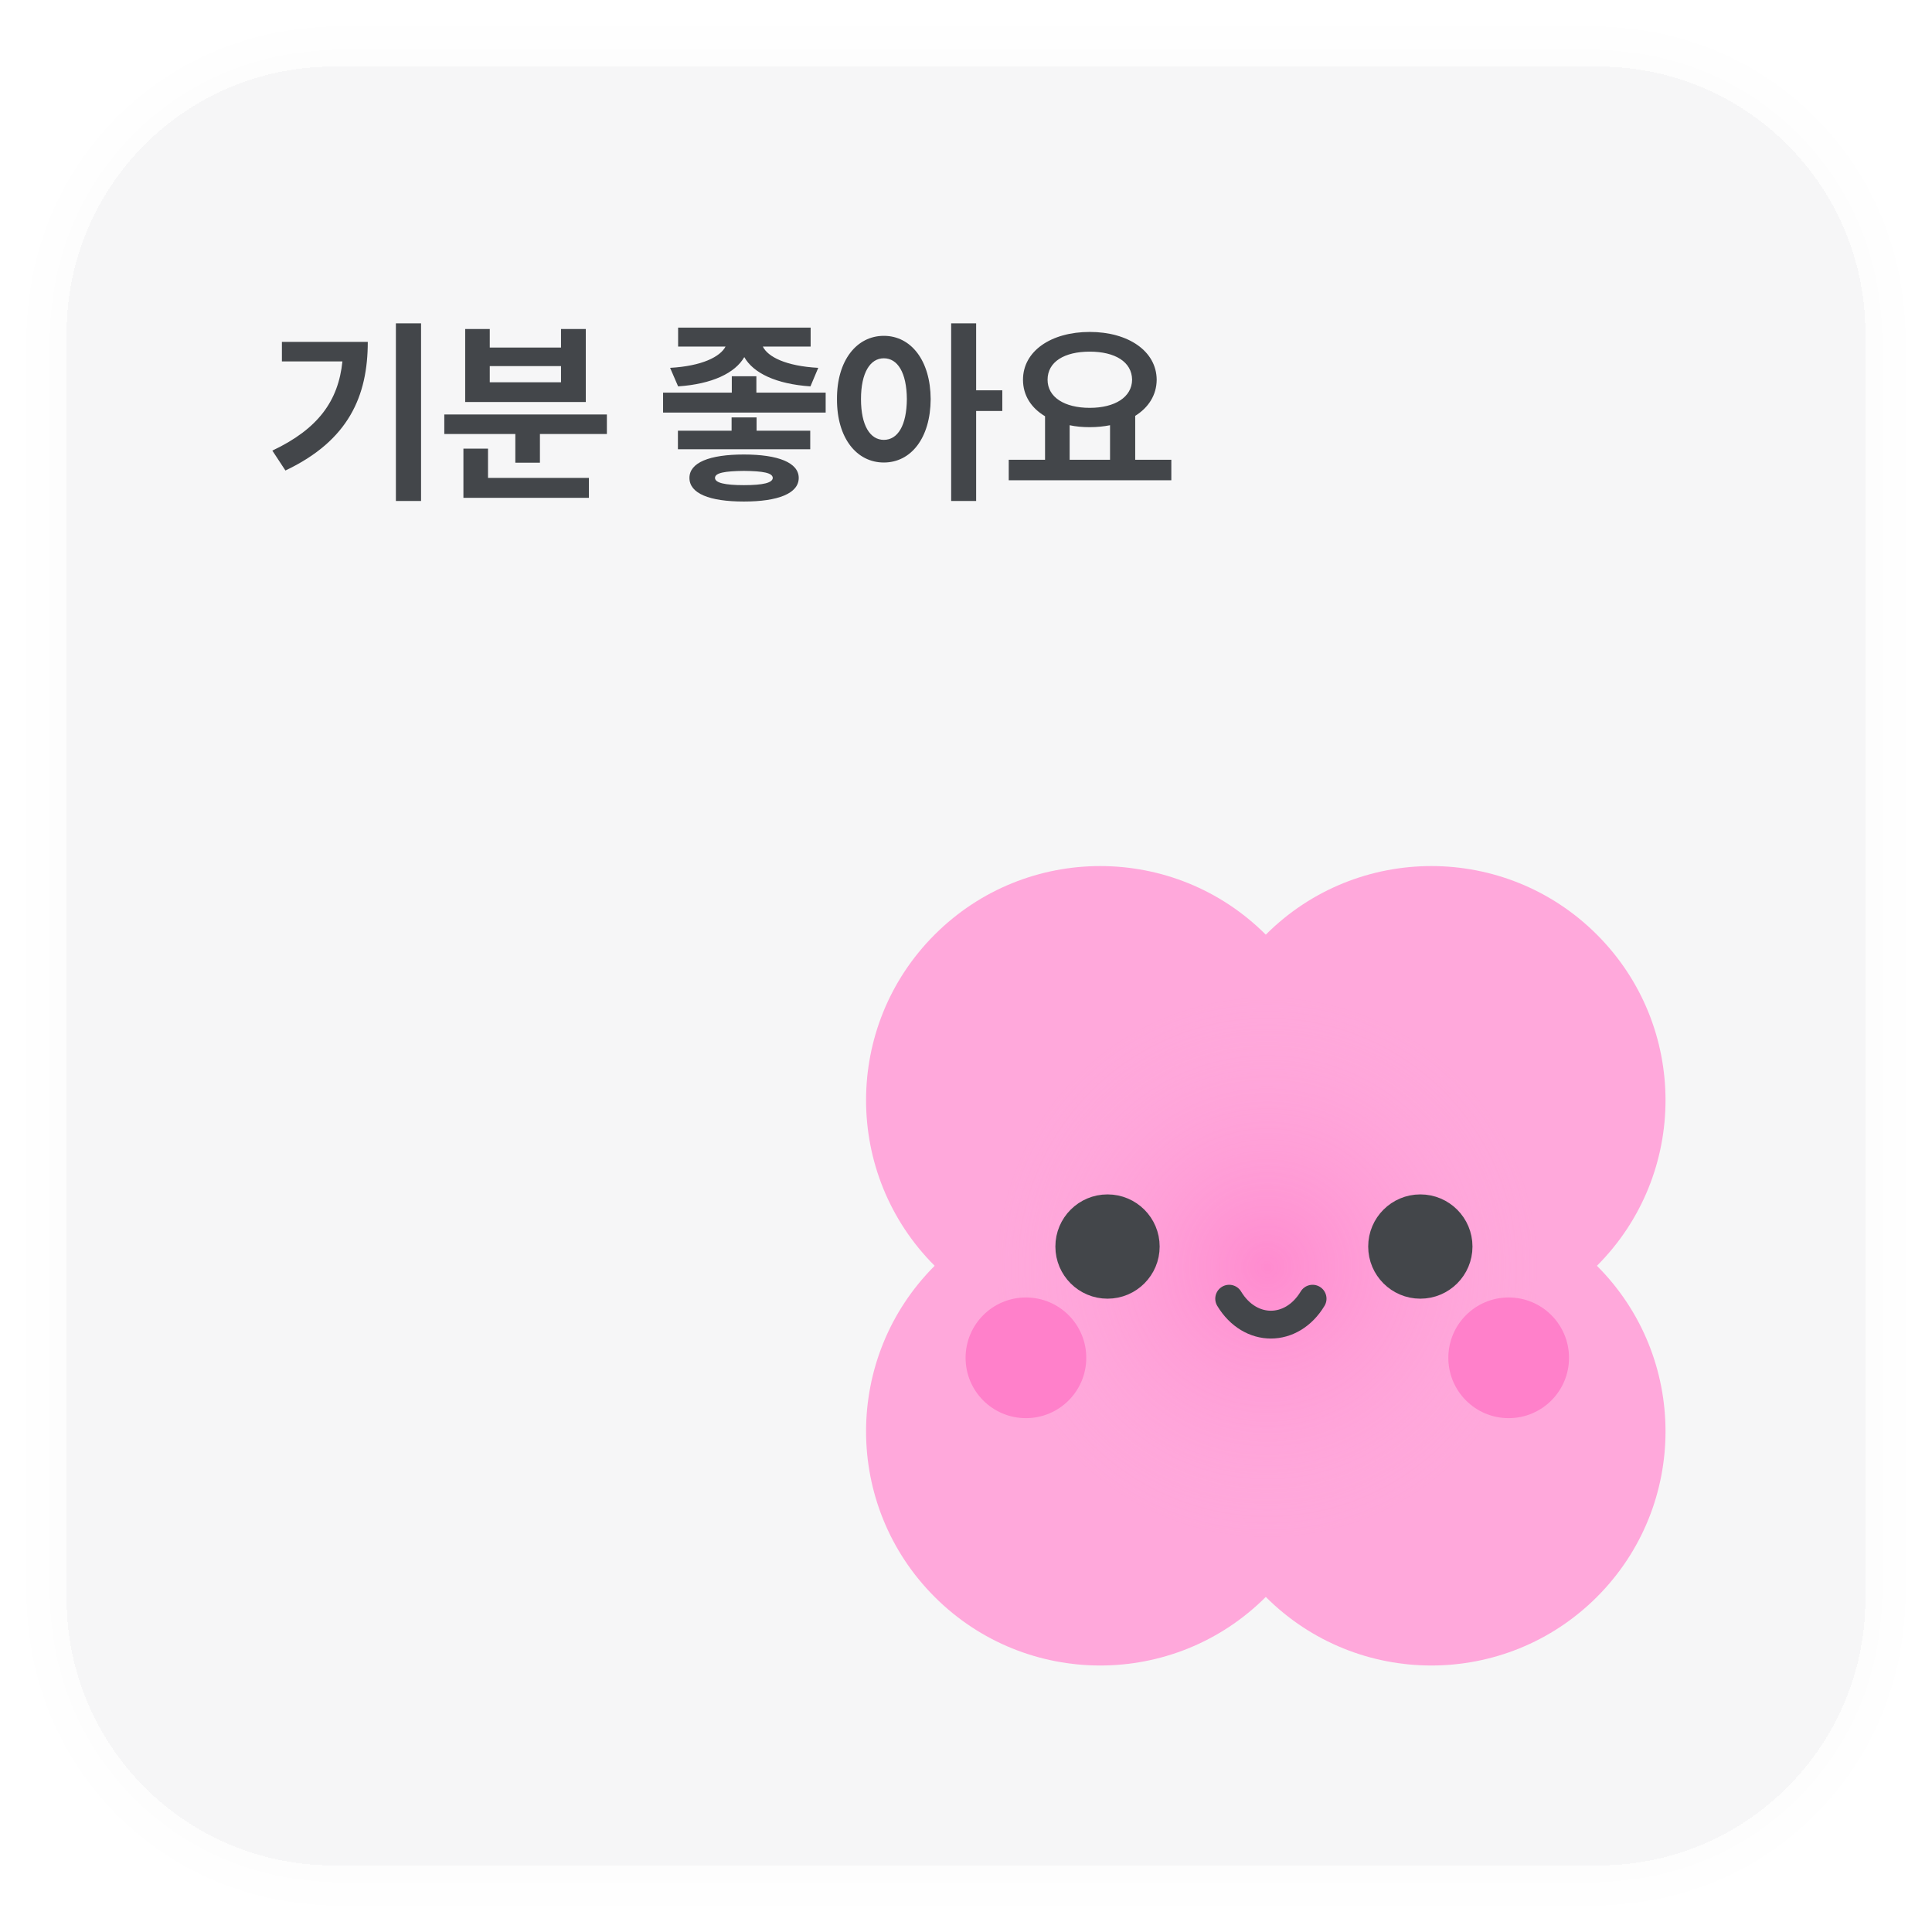
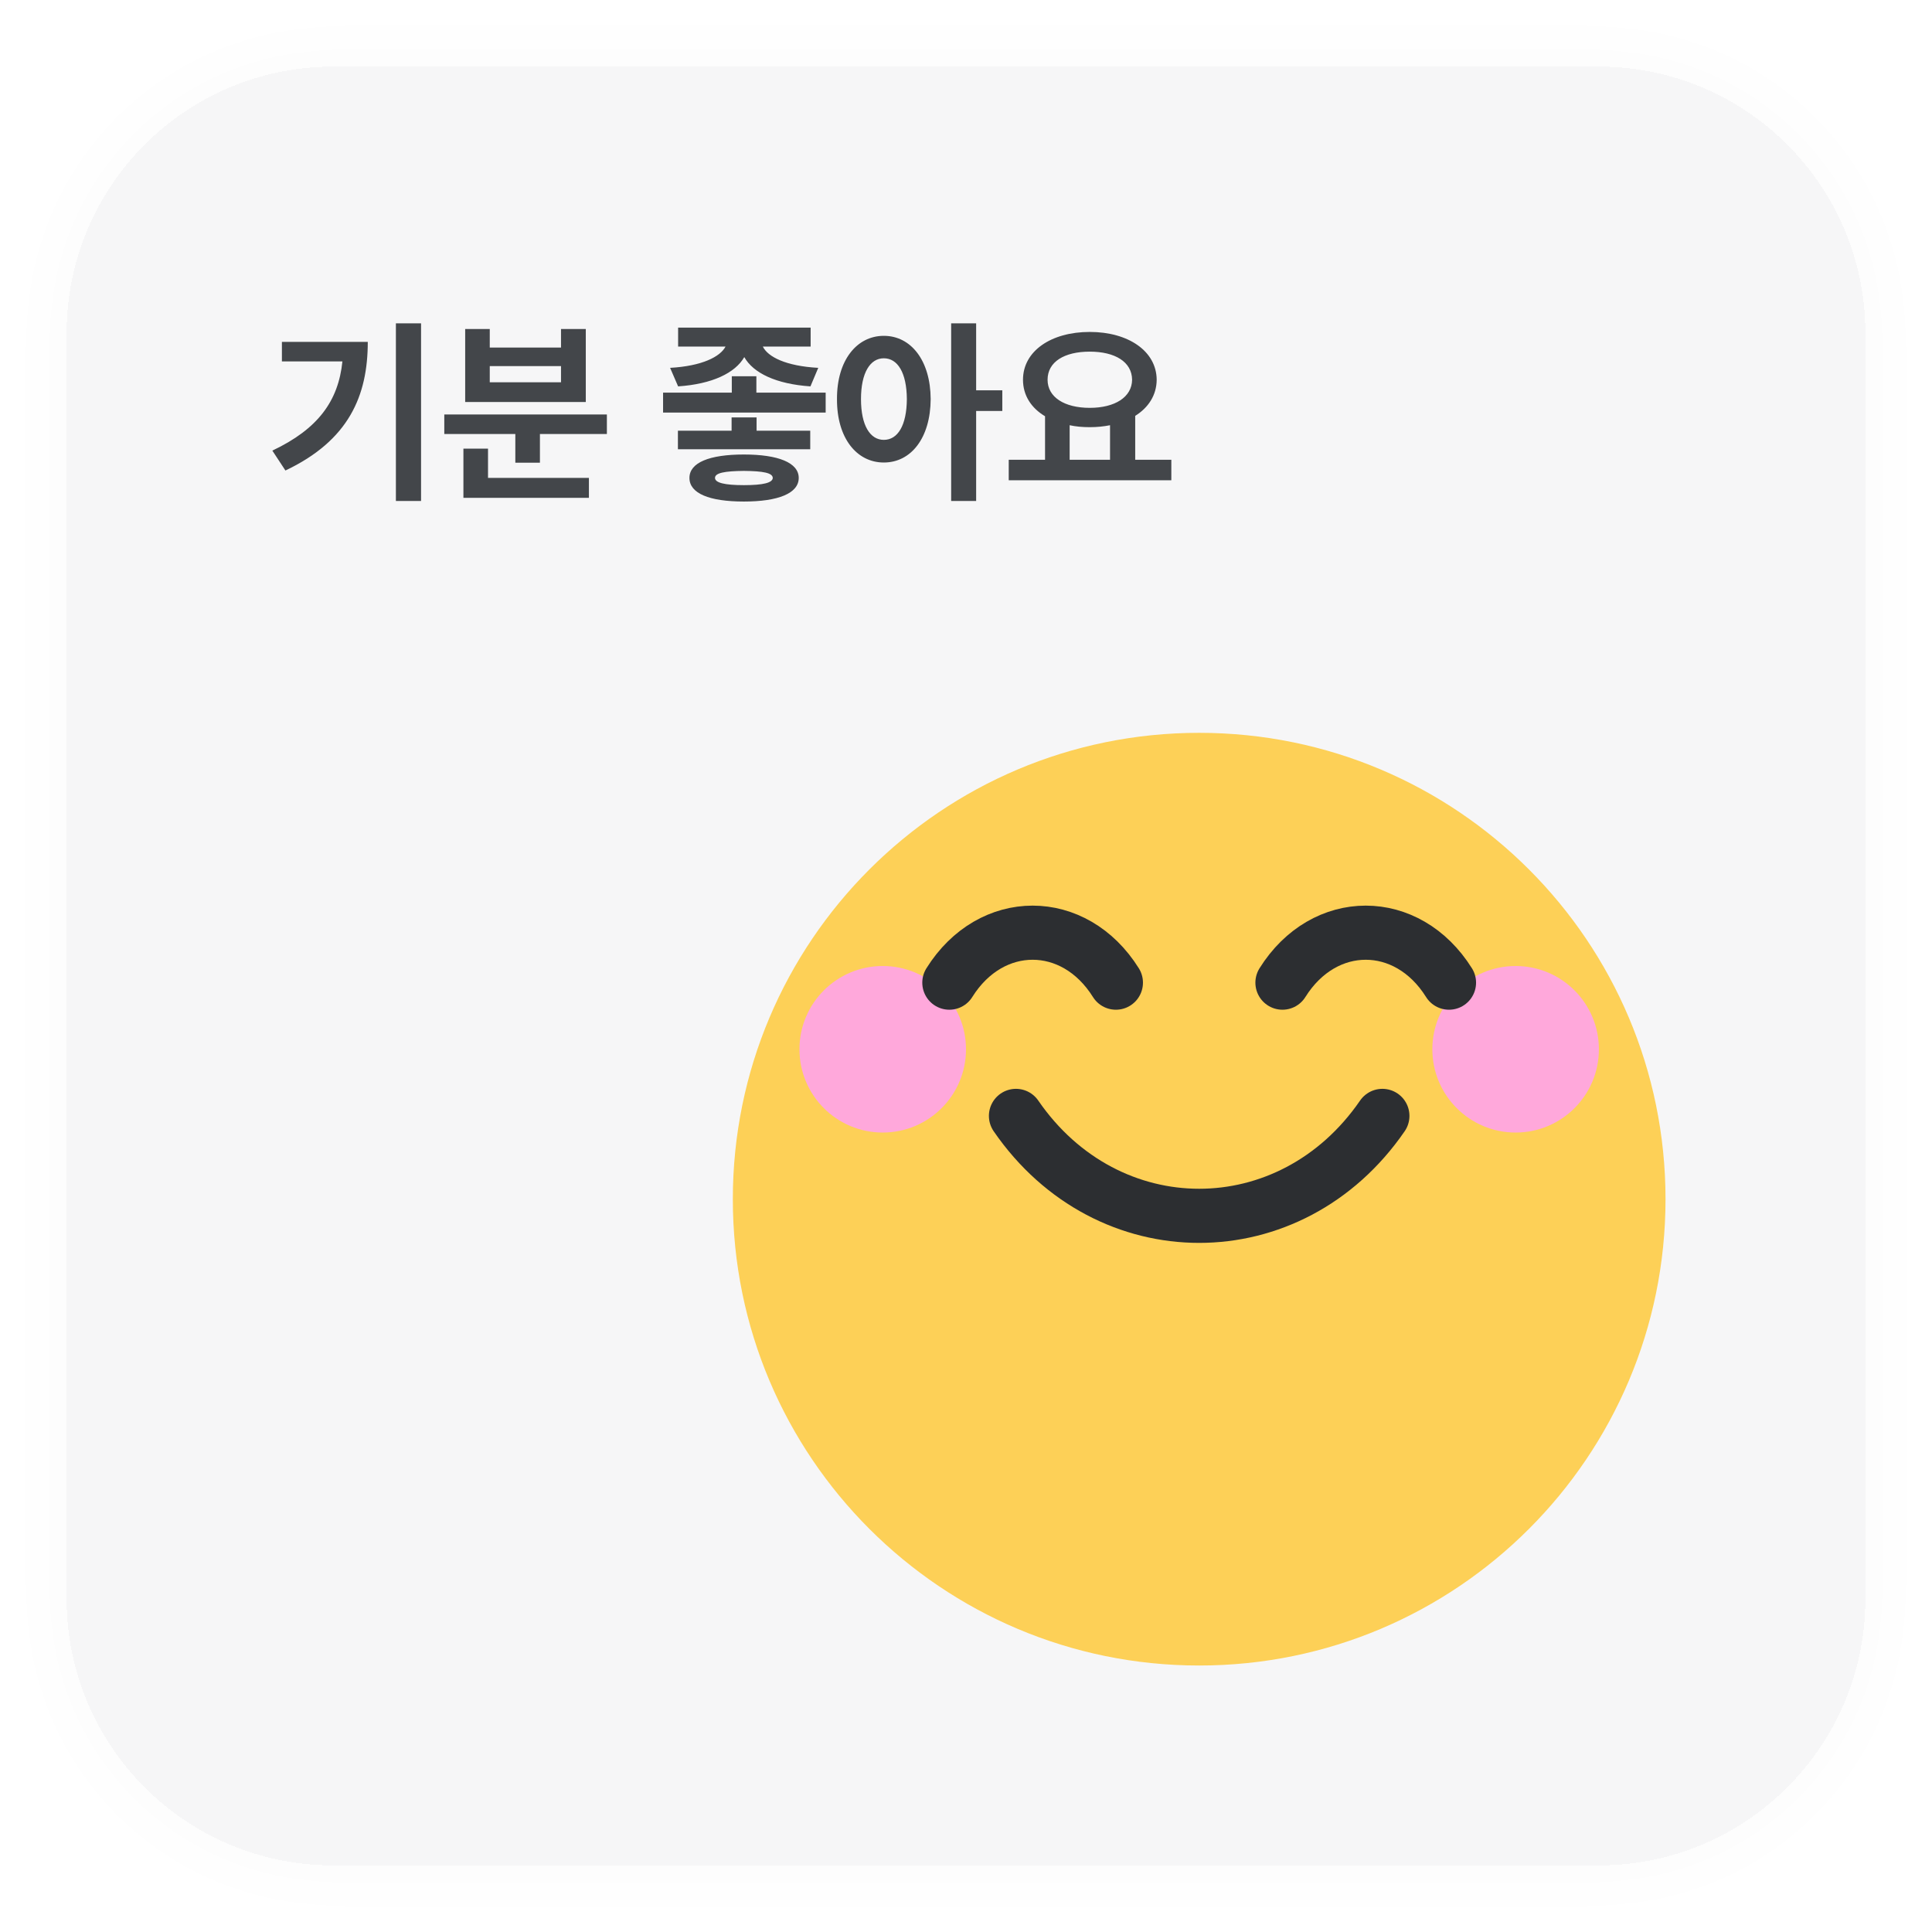
<svg xmlns="http://www.w3.org/2000/svg" width="116" height="116" viewBox="0 0 116 116" fill="none">
-   <g filter="url(#filter0_d_788_2990)">
+   <g filter="url(#filter0_d_1671_5034)">
    <rect x="4" y="4" width="108" height="108" rx="16" fill="#F6F6F7" shape-rendering="crispEdges" />
    <path d="M25.281 19.414V30.078H23.77V19.414H25.281ZM22.082 20.527C22.082 23.762 20.945 26.445 17.137 28.25L16.352 27.055C19.105 25.754 20.318 24.066 20.559 21.699H16.926V20.527H22.082ZM36.438 24.887V26.059H32.418V27.781H30.941V26.059H26.676V24.887H36.438ZM35.359 28.695V29.891H27.824V26.938H29.301V28.695H35.359ZM29.406 19.754V20.867H33.684V19.754H35.172V24.137H27.93V19.754H29.406ZM29.406 22.953H33.684V21.98H29.406V22.953ZM45.414 22.59V23.574H49.574V24.77H39.812V23.574H43.938V22.59H45.414ZM48.672 19.672V20.809H45.801C46.105 21.424 47.178 21.98 49.129 22.086L48.66 23.199C46.603 23.059 45.232 22.402 44.688 21.441C44.137 22.396 42.766 23.059 40.715 23.199L40.234 22.086C42.15 21.98 43.246 21.418 43.562 20.809H40.715V19.672H48.672ZM48.648 25.859V26.973H40.703V25.859H43.926V25.062H45.426V25.859H48.648ZM44.664 27.289C46.727 27.289 47.957 27.781 47.957 28.695C47.957 29.621 46.727 30.113 44.664 30.113C42.578 30.113 41.395 29.621 41.395 28.695C41.395 27.781 42.578 27.289 44.664 27.289ZM44.664 28.273C43.516 28.285 42.93 28.391 42.93 28.695C42.93 28.988 43.516 29.129 44.664 29.129C45.824 29.129 46.387 28.988 46.398 28.695C46.387 28.391 45.824 28.285 44.664 28.273ZM53.066 20.164C54.695 20.164 55.867 21.641 55.879 23.961C55.867 26.305 54.695 27.77 53.066 27.77C51.438 27.77 50.242 26.305 50.254 23.961C50.242 21.641 51.438 20.164 53.066 20.164ZM53.066 21.512C52.246 21.512 51.695 22.379 51.695 23.961C51.695 25.555 52.246 26.41 53.066 26.41C53.898 26.41 54.438 25.555 54.449 23.961C54.438 22.379 53.898 21.512 53.066 21.512ZM58.609 19.414V23.434H60.18V24.676H58.609V30.078H57.109V19.414H58.609ZM70.328 27.605V28.836H60.566V27.605H62.746V24.992C61.92 24.5 61.422 23.744 61.422 22.801C61.422 21.078 63.109 19.93 65.43 19.93C67.738 19.93 69.438 21.078 69.449 22.801C69.443 23.721 68.957 24.471 68.16 24.969V27.605H70.328ZM65.43 21.113C63.906 21.113 62.898 21.723 62.898 22.801C62.898 23.844 63.906 24.488 65.43 24.488C66.941 24.488 67.961 23.844 67.973 22.801C67.961 21.723 66.941 21.113 65.43 21.113ZM64.223 27.605H66.648V25.531C66.268 25.607 65.857 25.648 65.43 25.648C65.002 25.648 64.598 25.613 64.223 25.531V27.605Z" fill="#43464A" />
-     <path fill-rule="evenodd" clip-rule="evenodd" d="M76 76L76 76L76 76C76 76 76 76 76 76C76 76 76 76 76 76ZM76 95.882C76 95.882 76 95.882 76 95.882C81.49 101.372 90.392 101.372 95.882 95.882C101.373 90.392 101.373 81.49 95.882 76C101.373 70.51 101.373 61.608 95.882 56.118C90.392 50.627 81.49 50.627 76 56.118L76 56.118L76 56.118C70.51 50.627 61.608 50.627 56.118 56.118C50.627 61.608 50.627 70.51 56.118 76C50.627 81.49 50.627 90.392 56.118 95.882C61.608 101.372 70.51 101.372 76 95.882C76 95.882 76 95.882 76 95.882Z" fill="#FFA8DB" />
-     <circle cx="76.091" cy="76.09" r="16.304" fill="url(#paint0_radial_788_2990)" fill-opacity="0.6" />
-     <path d="M73.801 77.975C75.053 80.052 77.558 80.052 78.81 77.975" stroke="#43464A" stroke-width="1.67" stroke-linecap="round" />
-     <circle cx="66.497" cy="74.844" r="2.609" fill="#43464A" stroke="#43464A" stroke-width="1.043" />
-     <circle cx="85.279" cy="74.844" r="2.609" fill="#43464A" stroke="#43464A" stroke-width="1.043" />
-     <circle cx="61.598" cy="81.525" r="3.623" fill="#FF80CA" />
-     <circle cx="90.583" cy="81.525" r="3.623" fill="#FF80CA" />
+     <circle cx="72" cy="72" r="28" fill="#FDD057" />
+     <circle cx="53" cy="63" r="5" fill="#FFA8DB" />
+     <circle cx="91" cy="63" r="5" fill="#FFA8DB" />
+     <path d="M57 59C59.5 55 64.5 55 67 59" stroke="#2C2E31" stroke-width="3.25" stroke-linecap="round" />
+     <path d="M77 59C79.5 55 84.5 55 87 59" stroke="#2C2E31" stroke-width="3.25" stroke-linecap="round" />
+     <path d="M61 67C66.5 75 77.5 75 83 67" stroke="#2C2E31" stroke-width="3.25" stroke-linecap="round" />
  </g>
  <defs>
-     <filter id="filter0_d_788_2990" x="0" y="0" width="116" height="116" filterUnits="userSpaceOnUse" color-interpolation-filters="sRGB">
+     <filter id="filter0_d_1671_5034" x="0" y="0" width="116" height="116" filterUnits="userSpaceOnUse" color-interpolation-filters="sRGB">
      <feFlood flood-opacity="0" result="BackgroundImageFix" />
      <feColorMatrix in="SourceAlpha" type="matrix" values="0 0 0 0 0 0 0 0 0 0 0 0 0 0 0 0 0 0 127 0" result="hardAlpha" />
      <feOffset />
      <feGaussianBlur stdDeviation="2" />
      <feComposite in2="hardAlpha" operator="out" />
      <feColorMatrix type="matrix" values="0 0 0 0 0 0 0 0 0 0 0 0 0 0 0 0 0 0 0.02 0" />
-       <feBlend mode="normal" in2="BackgroundImageFix" result="effect1_dropShadow_788_2990" />
-       <feBlend mode="normal" in="SourceGraphic" in2="effect1_dropShadow_788_2990" result="shape" />
+       <feBlend mode="normal" in2="BackgroundImageFix" result="effect1_dropShadow_1671_5034" />
+       <feBlend mode="normal" in="SourceGraphic" in2="effect1_dropShadow_1671_5034" result="shape" />
    </filter>
-     <radialGradient id="paint0_radial_788_2990" cx="0" cy="0" r="1" gradientUnits="userSpaceOnUse" gradientTransform="translate(76.0907 76.0904) rotate(90) scale(16.3043)">
-       <stop stop-color="#FF6BC2" stop-opacity="0.8" />
-       <stop offset="1" stop-color="#FFA8DB" stop-opacity="0" />
-     </radialGradient>
  </defs>
</svg>
